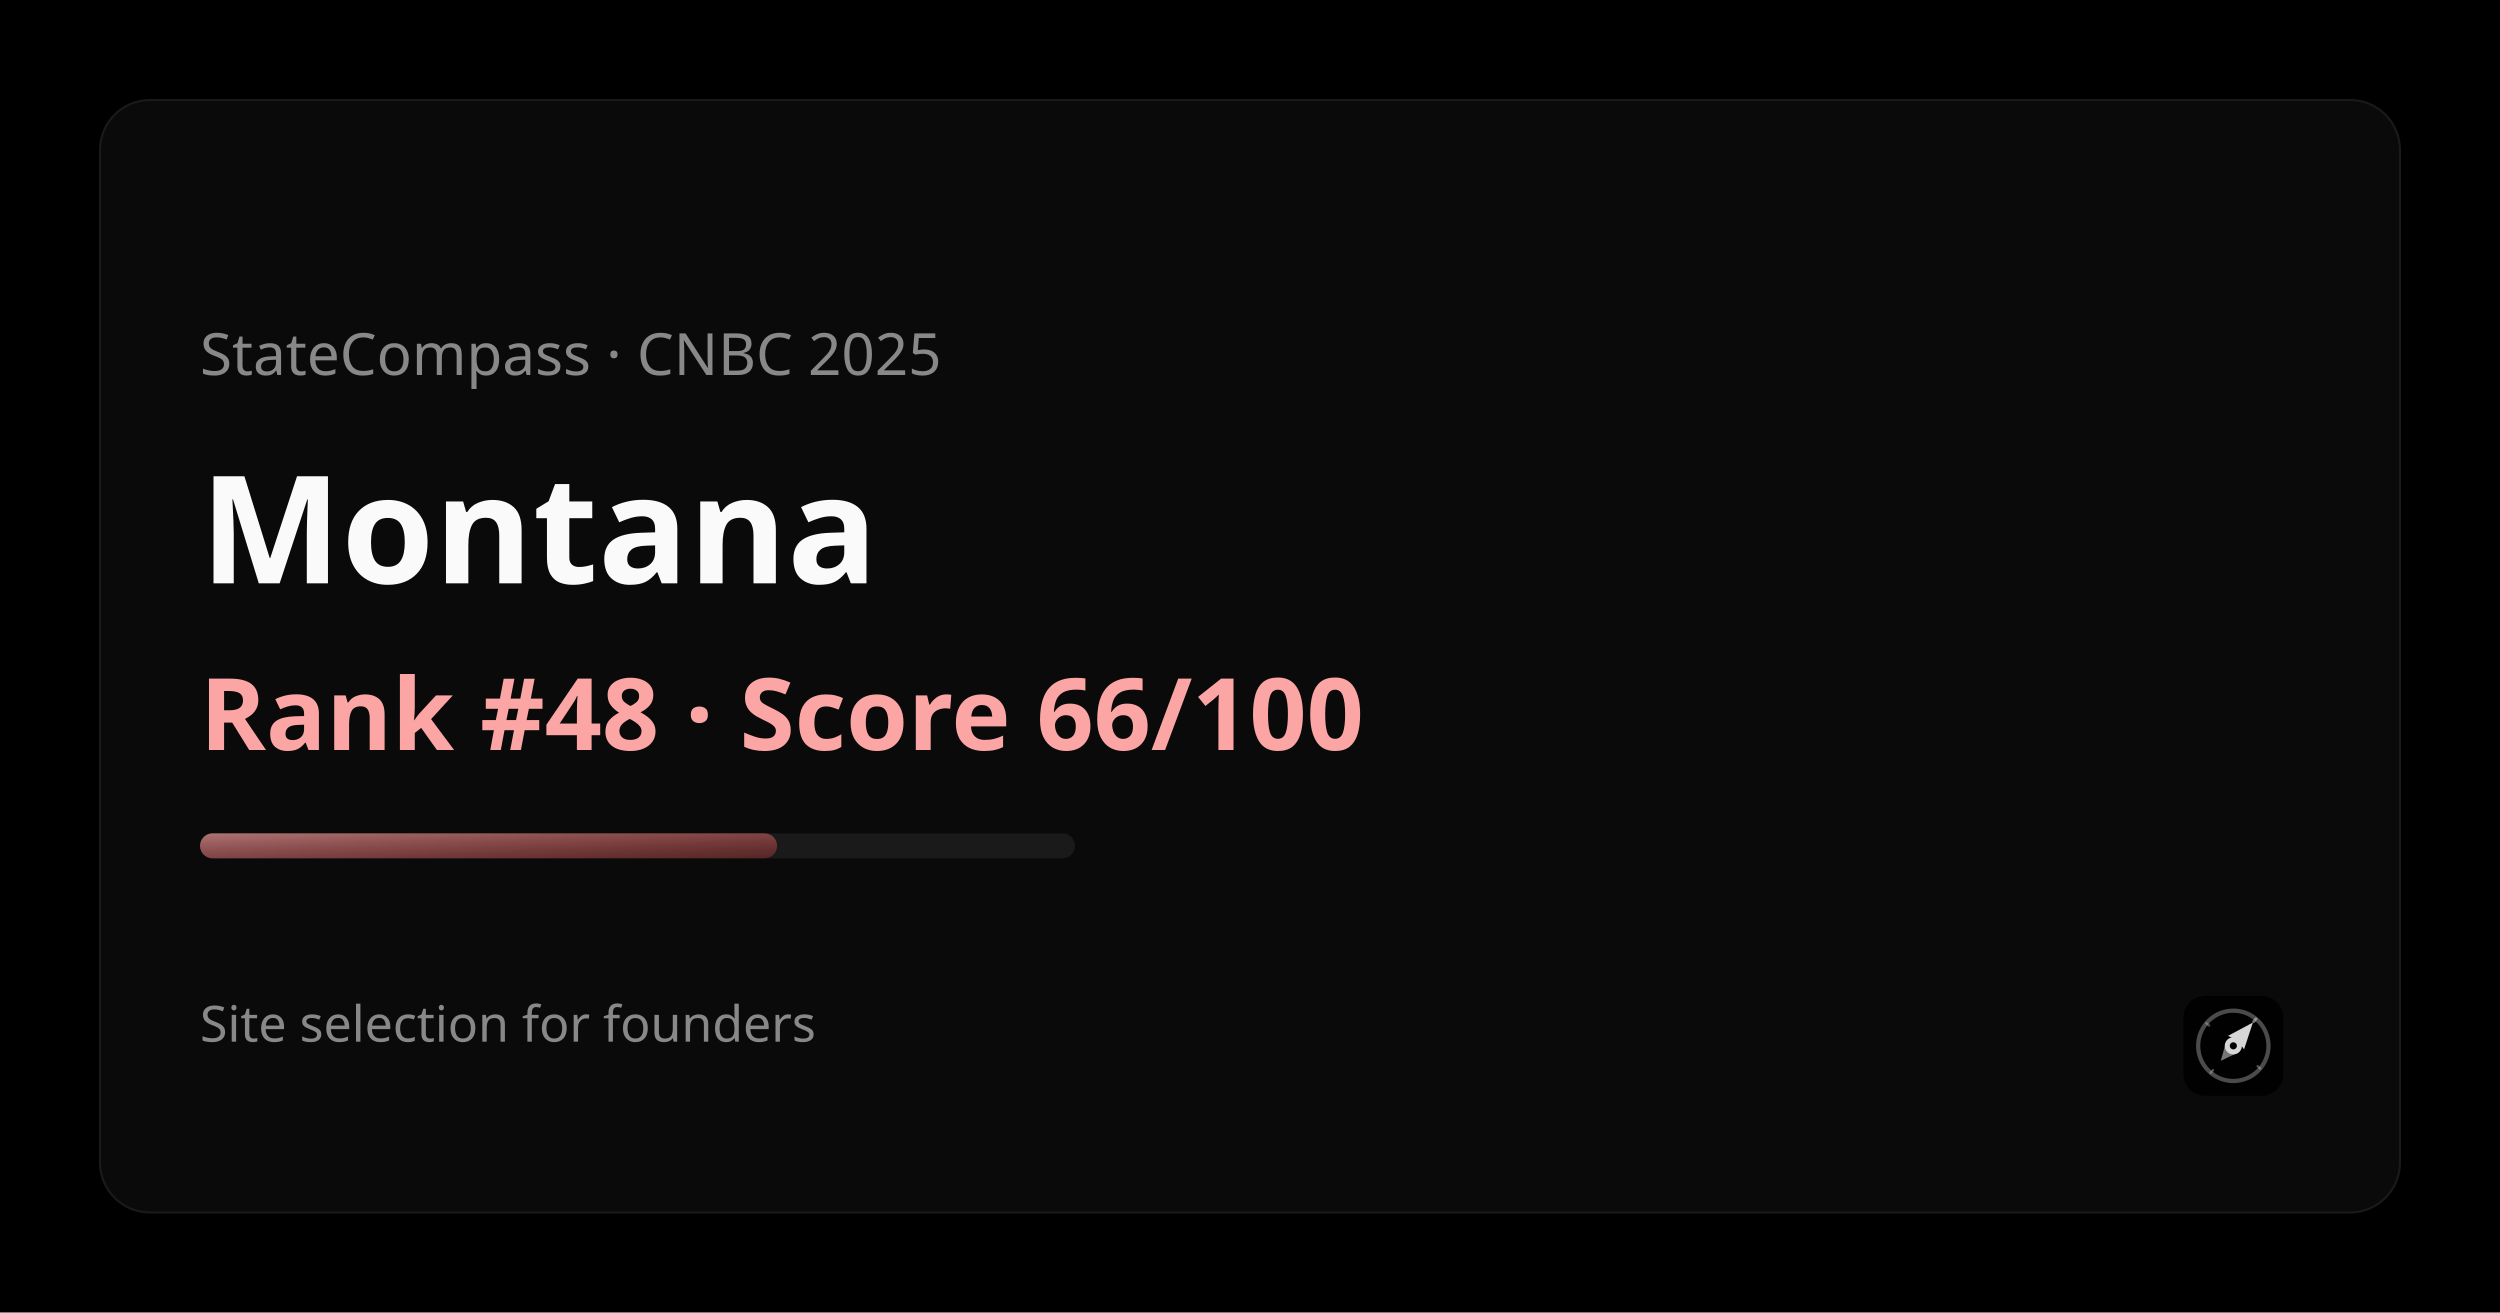
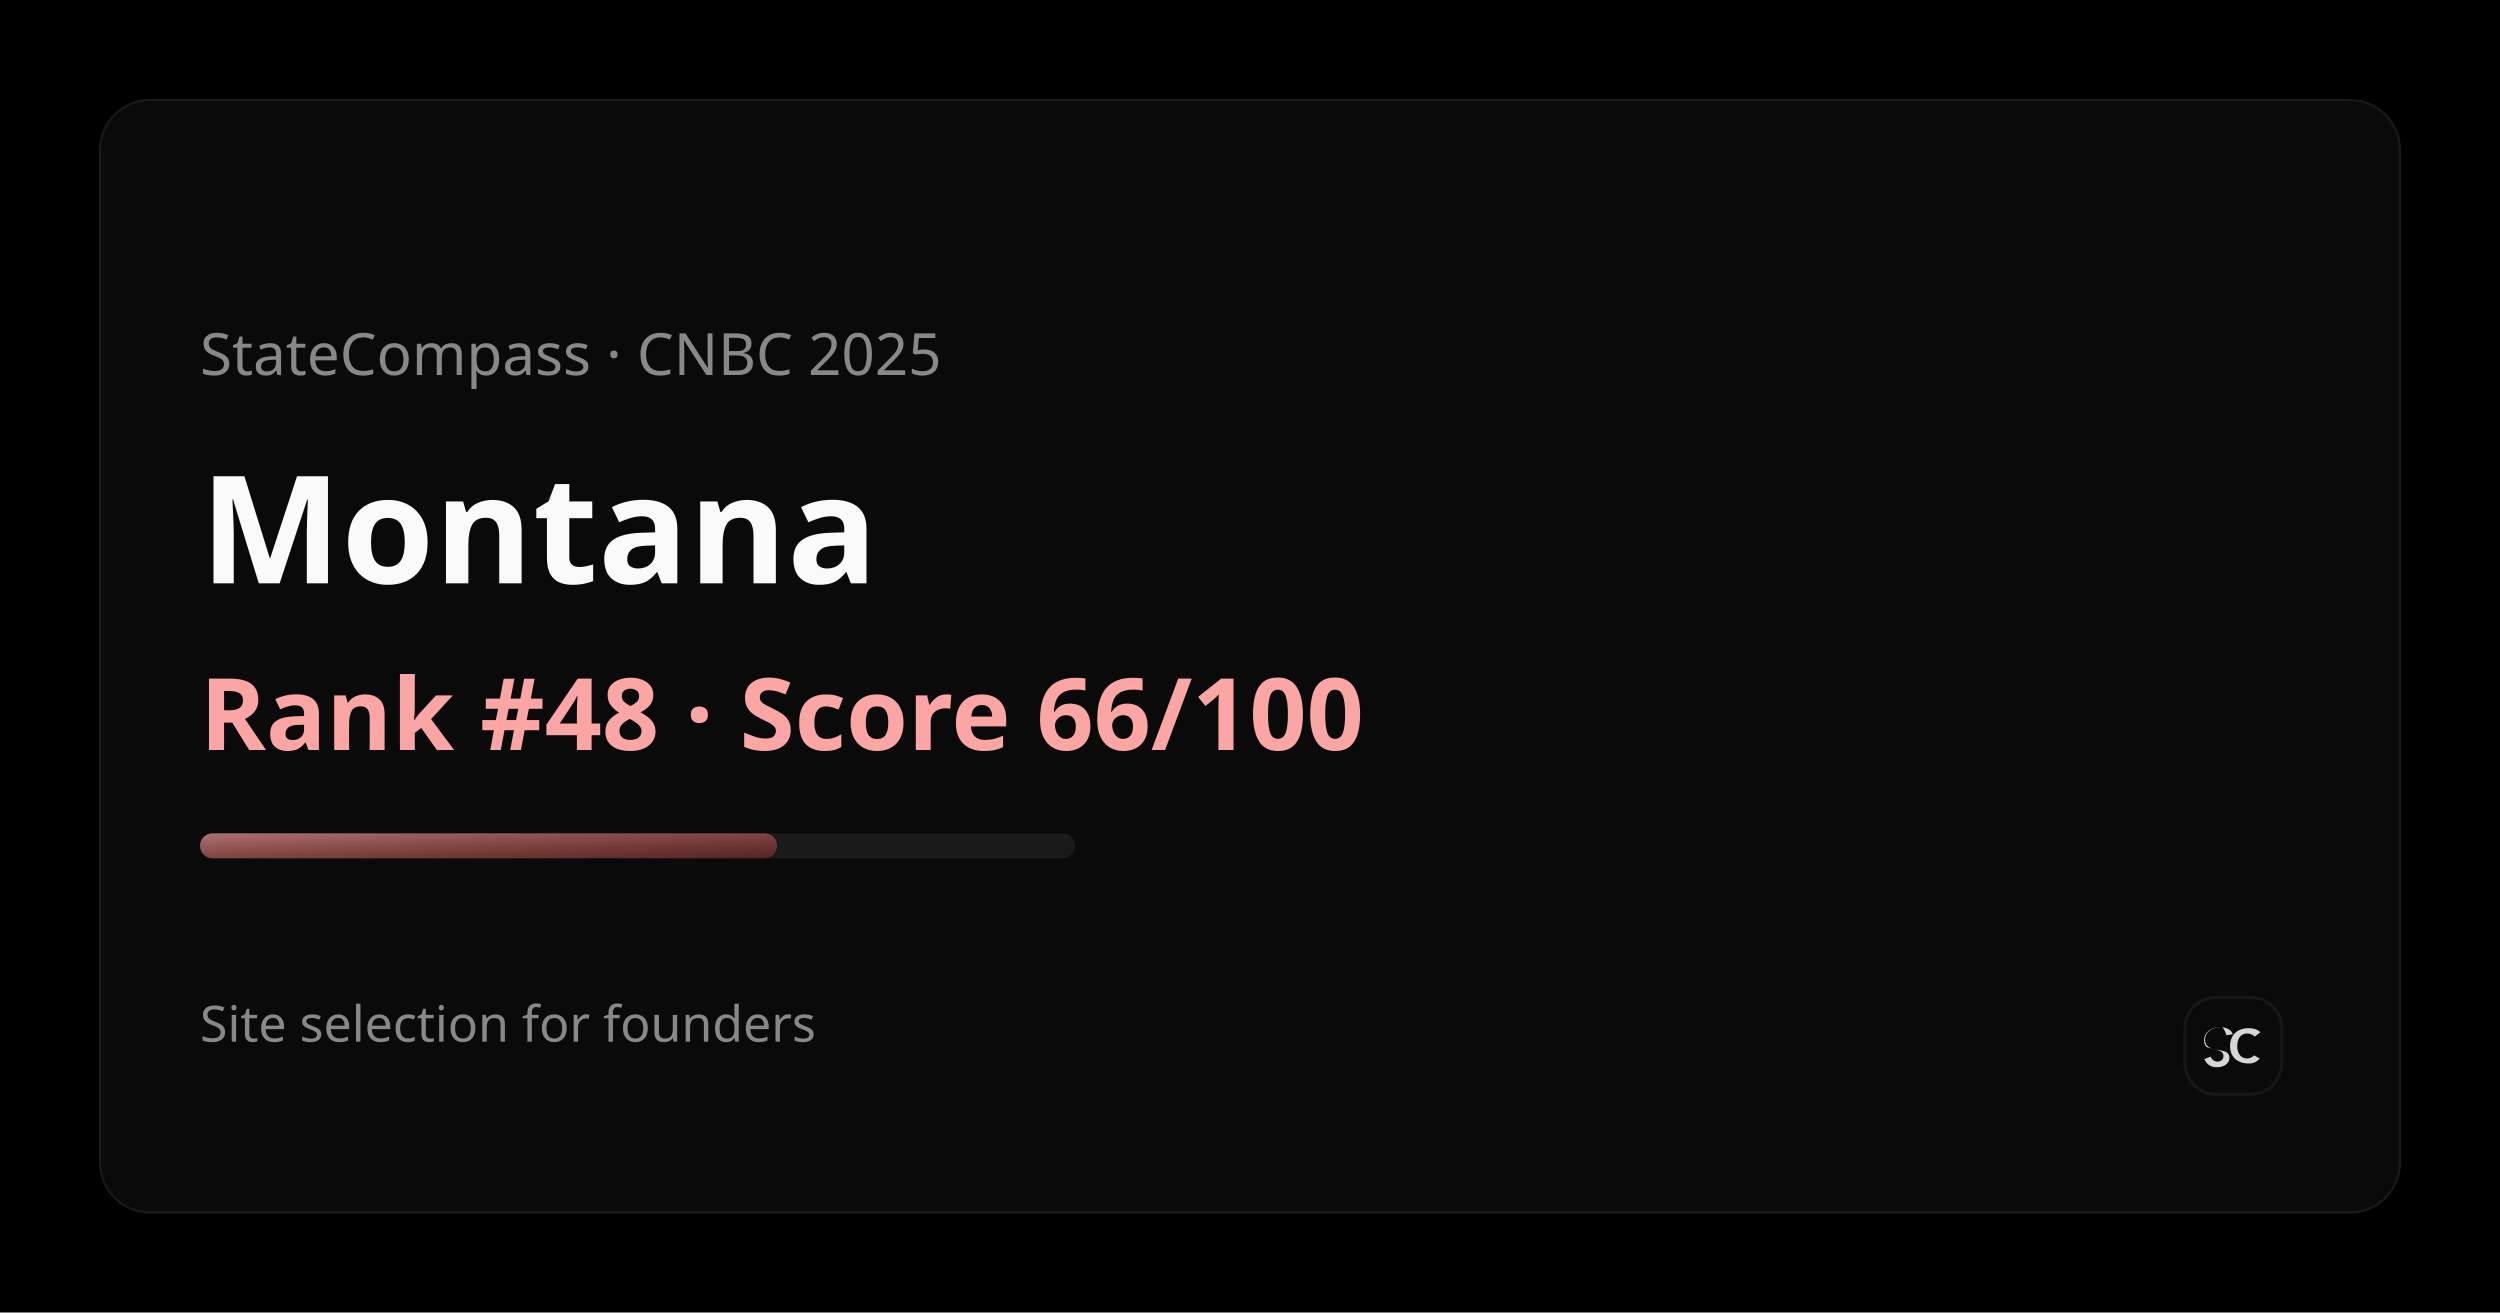
<svg xmlns="http://www.w3.org/2000/svg" width="1200" height="630" viewBox="0 0 1200 630">
  <defs>
    <linearGradient id="og-tier-red" x1="0%" y1="0%" x2="100%" y2="100%">
      <stop offset="0%" stop-color="#fca5a5" stop-opacity="0.65" />
      <stop offset="100%" stop-color="#ef4444" stop-opacity="0.28" />
    </linearGradient>
  </defs>
  <rect width="1200" height="630" fill="#000000" />
  <rect x="48" y="48" width="1104" height="534" rx="24" fill="#0a0a0a" stroke="#1a1a1a" />
  <text x="96" y="180" fill="#888888" font-family="system-ui,sans-serif" font-size="28">StateCompass · CNBC 2025</text>
  <text x="96" y="280" fill="#fafafa" font-family="system-ui,sans-serif" font-size="72" font-weight="700">Montana</text>
  <text x="96" y="360" fill="#fca5a5" font-family="system-ui,sans-serif" font-size="48" font-weight="600">Rank #48 · Score 66/100</text>
  <rect x="96" y="400" width="420" height="12" rx="6" fill="#1a1a1a" />
  <rect x="96" y="400" width="277" height="12" rx="6" fill="url(#og-tier-red)" />
  <text x="96" y="500" fill="#888888" font-family="system-ui,sans-serif" font-size="24">Site selection for founders</text>
  <g transform="translate(1104, 534)" opacity="0.85">
    <g transform="translate(-56, -56)">
-       <rect width="48" height="48" rx="10.5" fill="#000000" />
-       <g transform="translate(24.00,24.00) rotate(40)">
-         <circle cx="0" cy="0" r="16.88" fill="none" stroke="#fafafa" stroke-width="2.03" opacity="0.35" />
-         <line x1="0" y1="-16.88" x2="0" y2="-15.15" stroke="#fafafa" stroke-width="1.35" stroke-linecap="round" opacity="0.55" />
-         <line x1="16.88" y1="0" x2="15.15" y2="0" stroke="#fafafa" stroke-width="1.12" stroke-linecap="round" opacity="0.35" />
-         <line x1="0" y1="16.88" x2="0" y2="15.15" stroke="#fafafa" stroke-width="1.12" stroke-linecap="round" opacity="0.35" />
-         <line x1="-16.88" y1="0" x2="-15.15" y2="0" stroke="#fafafa" stroke-width="1.12" stroke-linecap="round" opacity="0.35" />
-         <path d="M 0,-14.62 L -5.03,-2.03 L 0,-3.22 L 5.03,-2.03 Z" fill="#fafafa" />
-         <path d="M 0,9.38 L -3.53,1.58 L 0,0.22 L 3.53,1.58 Z" fill="#8a8a8a" />
-         <circle cx="0" cy="0" r="4.12" fill="#fafafa" />
-         <circle cx="0" cy="0" r="1.72" fill="#000000" />
+       <rect x="0.75" y="0.75" width="46.50" height="46.50" rx="15.00" fill="#0a0a0a" stroke="#1a1a1a" stroke-width="1.50" />
+       <g transform="translate(24.00,24.00) scale(1.5) translate(-9.35,-7.05)">
+         <path fill="#fafafa" d="M 5.6 1.1 C 2.1 1.1 0.3 2.9 0.3 5.1 C 0.3 6.6 1.2 7.7 3.1 8.1 L 5.7 8.6 C 7.4 8.9 8.1 9.7 8.1 10.9 C 8.1 12.6 6.5 13.9 4.1 13.9 C 2.1 13.9 0.7 12.9 0.1 11.3 L 2.1 10.5 C 2.5 11.5 3.3 12.1 4.3 12.1 C 5.5 12.1 6.2 11.3 6.2 10.3 C 6.2 9.3 5.5 8.7 3.9 8.3 L 1.5 7.7 C 0.1 7.3 0 6.1 0 5.1 C 0 2.9 2 1.1 5.2 1.1 C 7.2 1.1 8.6 1.9 9.2 3.3 L 7.2 3.7 C 6.8 2.7 6.2 1.1 5.6 1.1 Z" />
+         <path fill="#fafafa" d="M 14.3 1.4 C 10.3 1.4 8.3 3.9 8.3 7.1 C 8.3 10.3 10.3 12.7 14.3 12.7 C 15.8 12.7 17 12.1 17.8 11.1 L 16 10.1 C 15.4 10.7 14.6 11.1 13.8 11.1 C 11.6 11.1 10.6 9.3 10.6 7.1 C 10.6 4.9 11.6 3.1 13.8 3.1 C 14.8 3.1 15.6 3.5 16.2 4.1 L 18 2.7 C 17 1.7 15.6 1.4 14.3 1.4 Z" />
      </g>
    </g>
  </g>
</svg>
